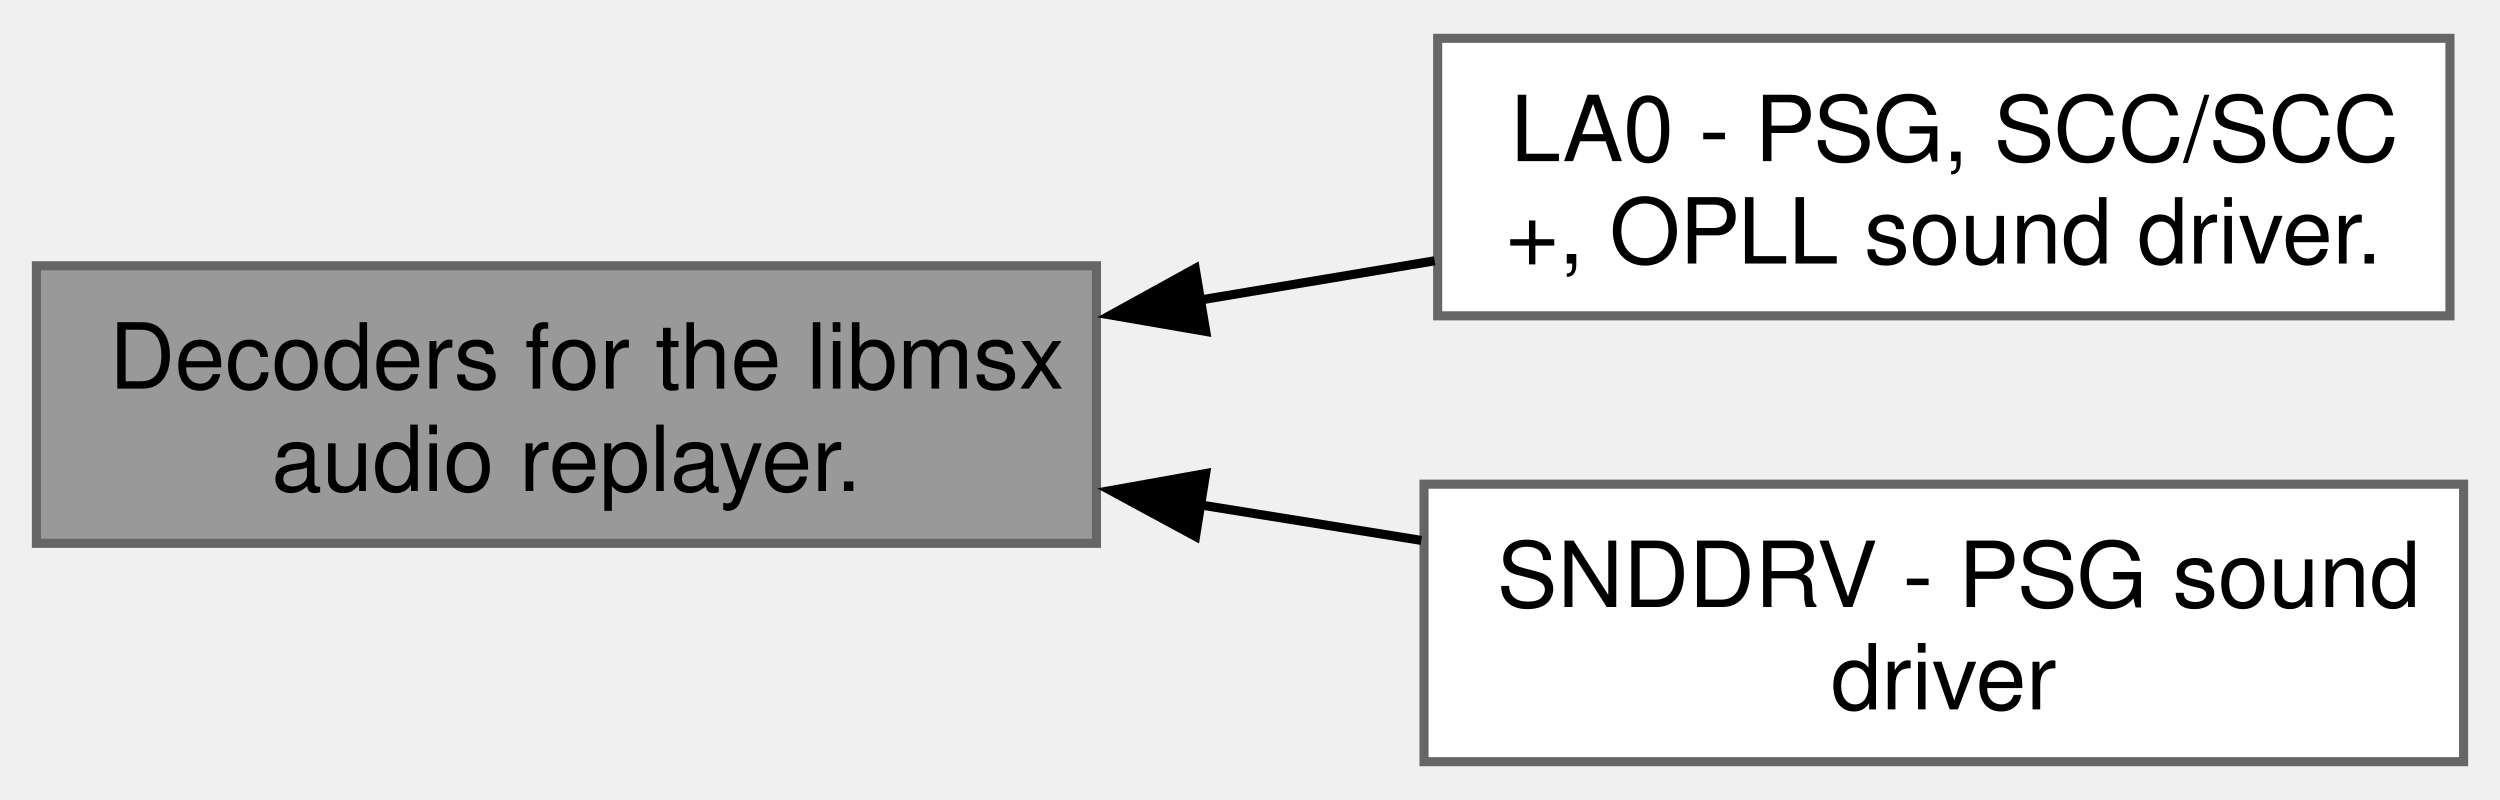
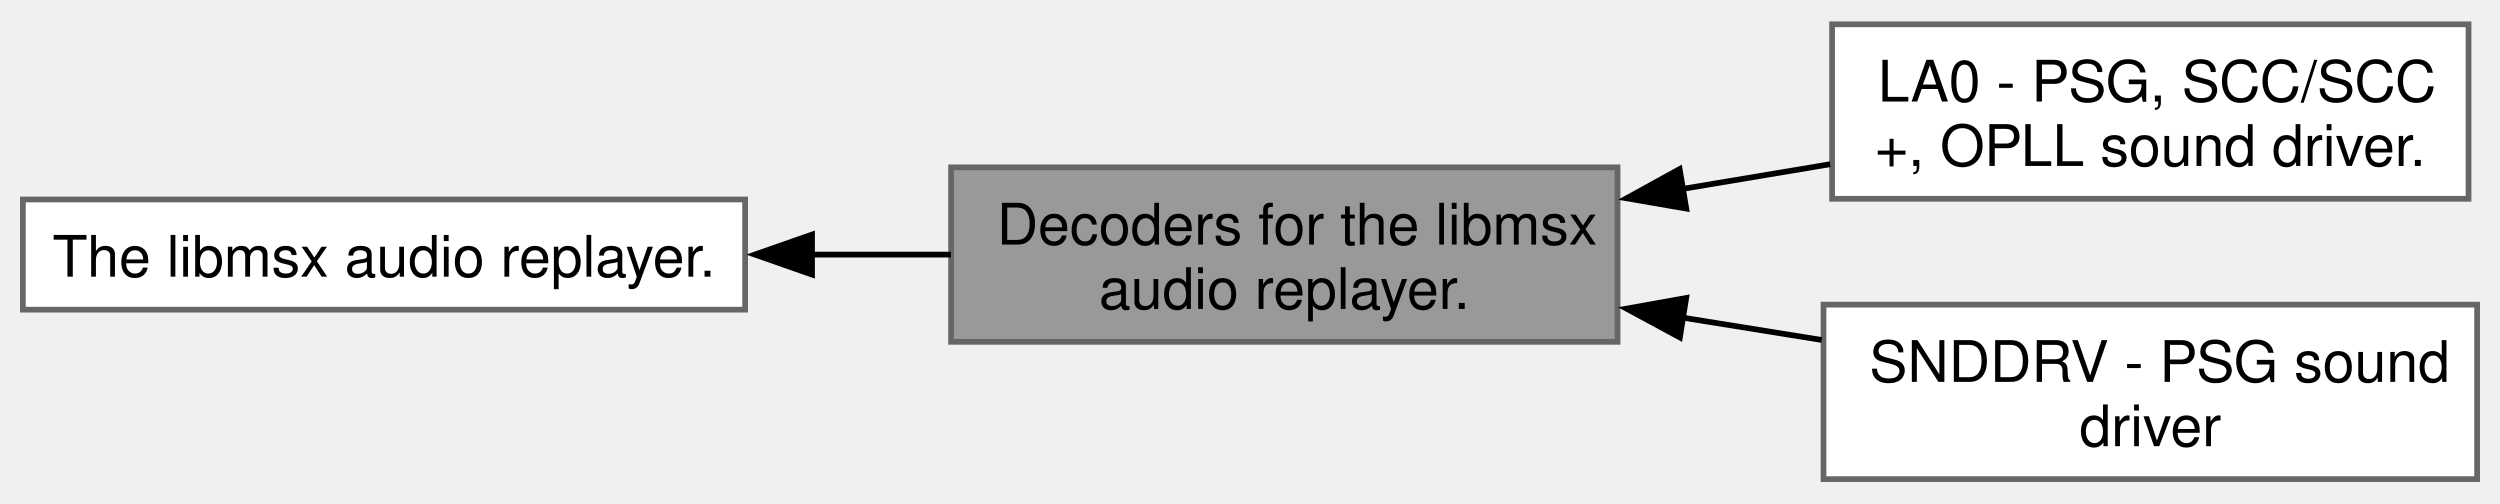
- <svg xmlns="http://www.w3.org/2000/svg" xmlns:xlink="http://www.w3.org/1999/xlink" width="275pt" height="88pt" viewBox="0.00 0.00 274.75 87.50">
+ <svg xmlns="http://www.w3.org/2000/svg" xmlns:xlink="http://www.w3.org/1999/xlink" width="437pt" height="88pt" viewBox="0.00 0.00 437.00 87.50">
  <g id="graph0" class="graph" transform="scale(1 1) rotate(0) translate(4 83.5)">
-     <g id="Node000001" class="node">
-       <g id="a_Node000001">
-         <a xlink:title=" ">
-           <polygon fill="#999999" stroke="#666666" points="116.5,-54.5 0,-54.5 0,-24 116.5,-24 116.5,-54.5" />
-           <text text-anchor="start" x="8" y="-41" font-family="Helvetica,sans-Serif" font-size="10.00">Decoders for the libmsx</text>
-           <text text-anchor="middle" x="58.25" y="-29.75" font-family="Helvetica,sans-Serif" font-size="10.00"> audio replayer.</text>
+     <g id="Node000002" class="node">
+       <g id="a_Node000002">
+         <a xlink:href="group__AUDIO.html" target="_top" xlink:title="#include &lt;audio.h&gt;">
+           <polygon fill="white" stroke="#666666" points="126.25,-48.88 0,-48.88 0,-29.62 126.25,-29.62 126.25,-48.88" />
+           <text text-anchor="middle" x="63.12" y="-35.38" font-family="Helvetica,sans-Serif" font-size="10.00">The libmsx audio replayer.</text>
        </a>
      </g>
    </g>
-     <g id="Node000002" class="node">
-       <g id="a_Node000002">
-         <a xlink:href="group__LA0__DECODER.html" target="_top" xlink:title="#include &lt;la0.h&gt;">
-           <polygon fill="white" stroke="#666666" points="265.25,-79.5 154,-79.5 154,-49 265.25,-49 265.25,-79.5" />
-           <text text-anchor="start" x="162" y="-66" font-family="Helvetica,sans-Serif" font-size="10.00">LA0 - PSG, SCC/SCC</text>
-           <text text-anchor="middle" x="209.62" y="-54.75" font-family="Helvetica,sans-Serif" font-size="10.00">+, OPLL sound driver.</text>
+     <g id="Node000001" class="node">
+       <g id="a_Node000001">
+         <a xlink:title="Audio/Sound drivers that implements the libmsx audio decoder interfaces.">
+           <polygon fill="#999999" stroke="#666666" points="278.75,-54.5 162.25,-54.5 162.25,-24 278.75,-24 278.75,-54.5" />
+           <text text-anchor="start" x="170.25" y="-41" font-family="Helvetica,sans-Serif" font-size="10.00">Decoders for the libmsx</text>
+           <text text-anchor="middle" x="220.5" y="-29.75" font-family="Helvetica,sans-Serif" font-size="10.00"> audio replayer.</text>
        </a>
      </g>
    </g>
    <g id="edge1" class="edge">
-       <path fill="none" stroke="black" d="M127.85,-50.73C136.5,-52.18 145.26,-53.65 153.67,-55.05" />
-       <polygon fill="black" stroke="black" points="128.51,-47.29 118.07,-49.09 127.35,-54.2 128.51,-47.29" />
+       <path fill="none" stroke="black" d="M137.9,-39.25C146.07,-39.25 154.29,-39.25 162.22,-39.25" />
+       <polygon fill="black" stroke="black" points="137.94,-35.75 127.94,-39.25 137.94,-42.75 137.94,-35.75" />
    </g>
    <g id="Node000003" class="node">
      <g id="a_Node000003">
-         <a xlink:href="group__SNDDRV.html" target="_top" xlink:title="#include &lt;snddrv.h&gt;">
-           <polygon fill="white" stroke="#666666" points="266.75,-30.5 152.5,-30.5 152.5,0 266.75,0 266.75,-30.5" />
-           <text text-anchor="start" x="160.5" y="-17" font-family="Helvetica,sans-Serif" font-size="10.00">SNDDRV - PSG sound</text>
-           <text text-anchor="middle" x="209.62" y="-5.75" font-family="Helvetica,sans-Serif" font-size="10.00"> driver</text>
+         <a xlink:href="group__LA0__DECODER.html" target="_top" xlink:title="#include &lt;la0.h&gt;">
+           <polygon fill="white" stroke="#666666" points="427.5,-79.5 316.25,-79.5 316.25,-49 427.5,-49 427.5,-79.5" />
+           <text text-anchor="start" x="324.25" y="-66" font-family="Helvetica,sans-Serif" font-size="10.00">LA0 - PSG, SCC/SCC</text>
+           <text text-anchor="middle" x="371.88" y="-54.75" font-family="Helvetica,sans-Serif" font-size="10.00">+, OPLL sound driver.</text>
        </a>
      </g>
    </g>
    <g id="edge2" class="edge">
-       <path fill="none" stroke="black" d="M127.67,-28.26C135.87,-26.94 144.18,-25.6 152.19,-24.32" />
-       <polygon fill="black" stroke="black" points="127.39,-24.76 118.07,-29.8 128.5,-31.67 127.39,-24.76" />
+       <path fill="none" stroke="black" d="M290.1,-50.73C298.75,-52.18 307.51,-53.65 315.92,-55.05" />
+       <polygon fill="black" stroke="black" points="290.76,-47.29 280.32,-49.09 289.6,-54.2 290.76,-47.29" />
+     </g>
+     <g id="Node000004" class="node">
+       <g id="a_Node000004">
+         <a xlink:href="group__SNDDRV.html" target="_top" xlink:title="#include &lt;snddrv.h&gt;">
+           <polygon fill="white" stroke="#666666" points="429,-30.5 314.75,-30.5 314.75,0 429,0 429,-30.5" />
+           <text text-anchor="start" x="322.75" y="-17" font-family="Helvetica,sans-Serif" font-size="10.00">SNDDRV - PSG sound</text>
+           <text text-anchor="middle" x="371.88" y="-5.75" font-family="Helvetica,sans-Serif" font-size="10.00"> driver</text>
+         </a>
+       </g>
+     </g>
+     <g id="edge3" class="edge">
+       <path fill="none" stroke="black" d="M289.92,-28.26C298.12,-26.94 306.43,-25.6 314.44,-24.32" />
+       <polygon fill="black" stroke="black" points="289.64,-24.76 280.32,-29.8 290.75,-31.67 289.64,-24.76" />
    </g>
  </g>
</svg>
